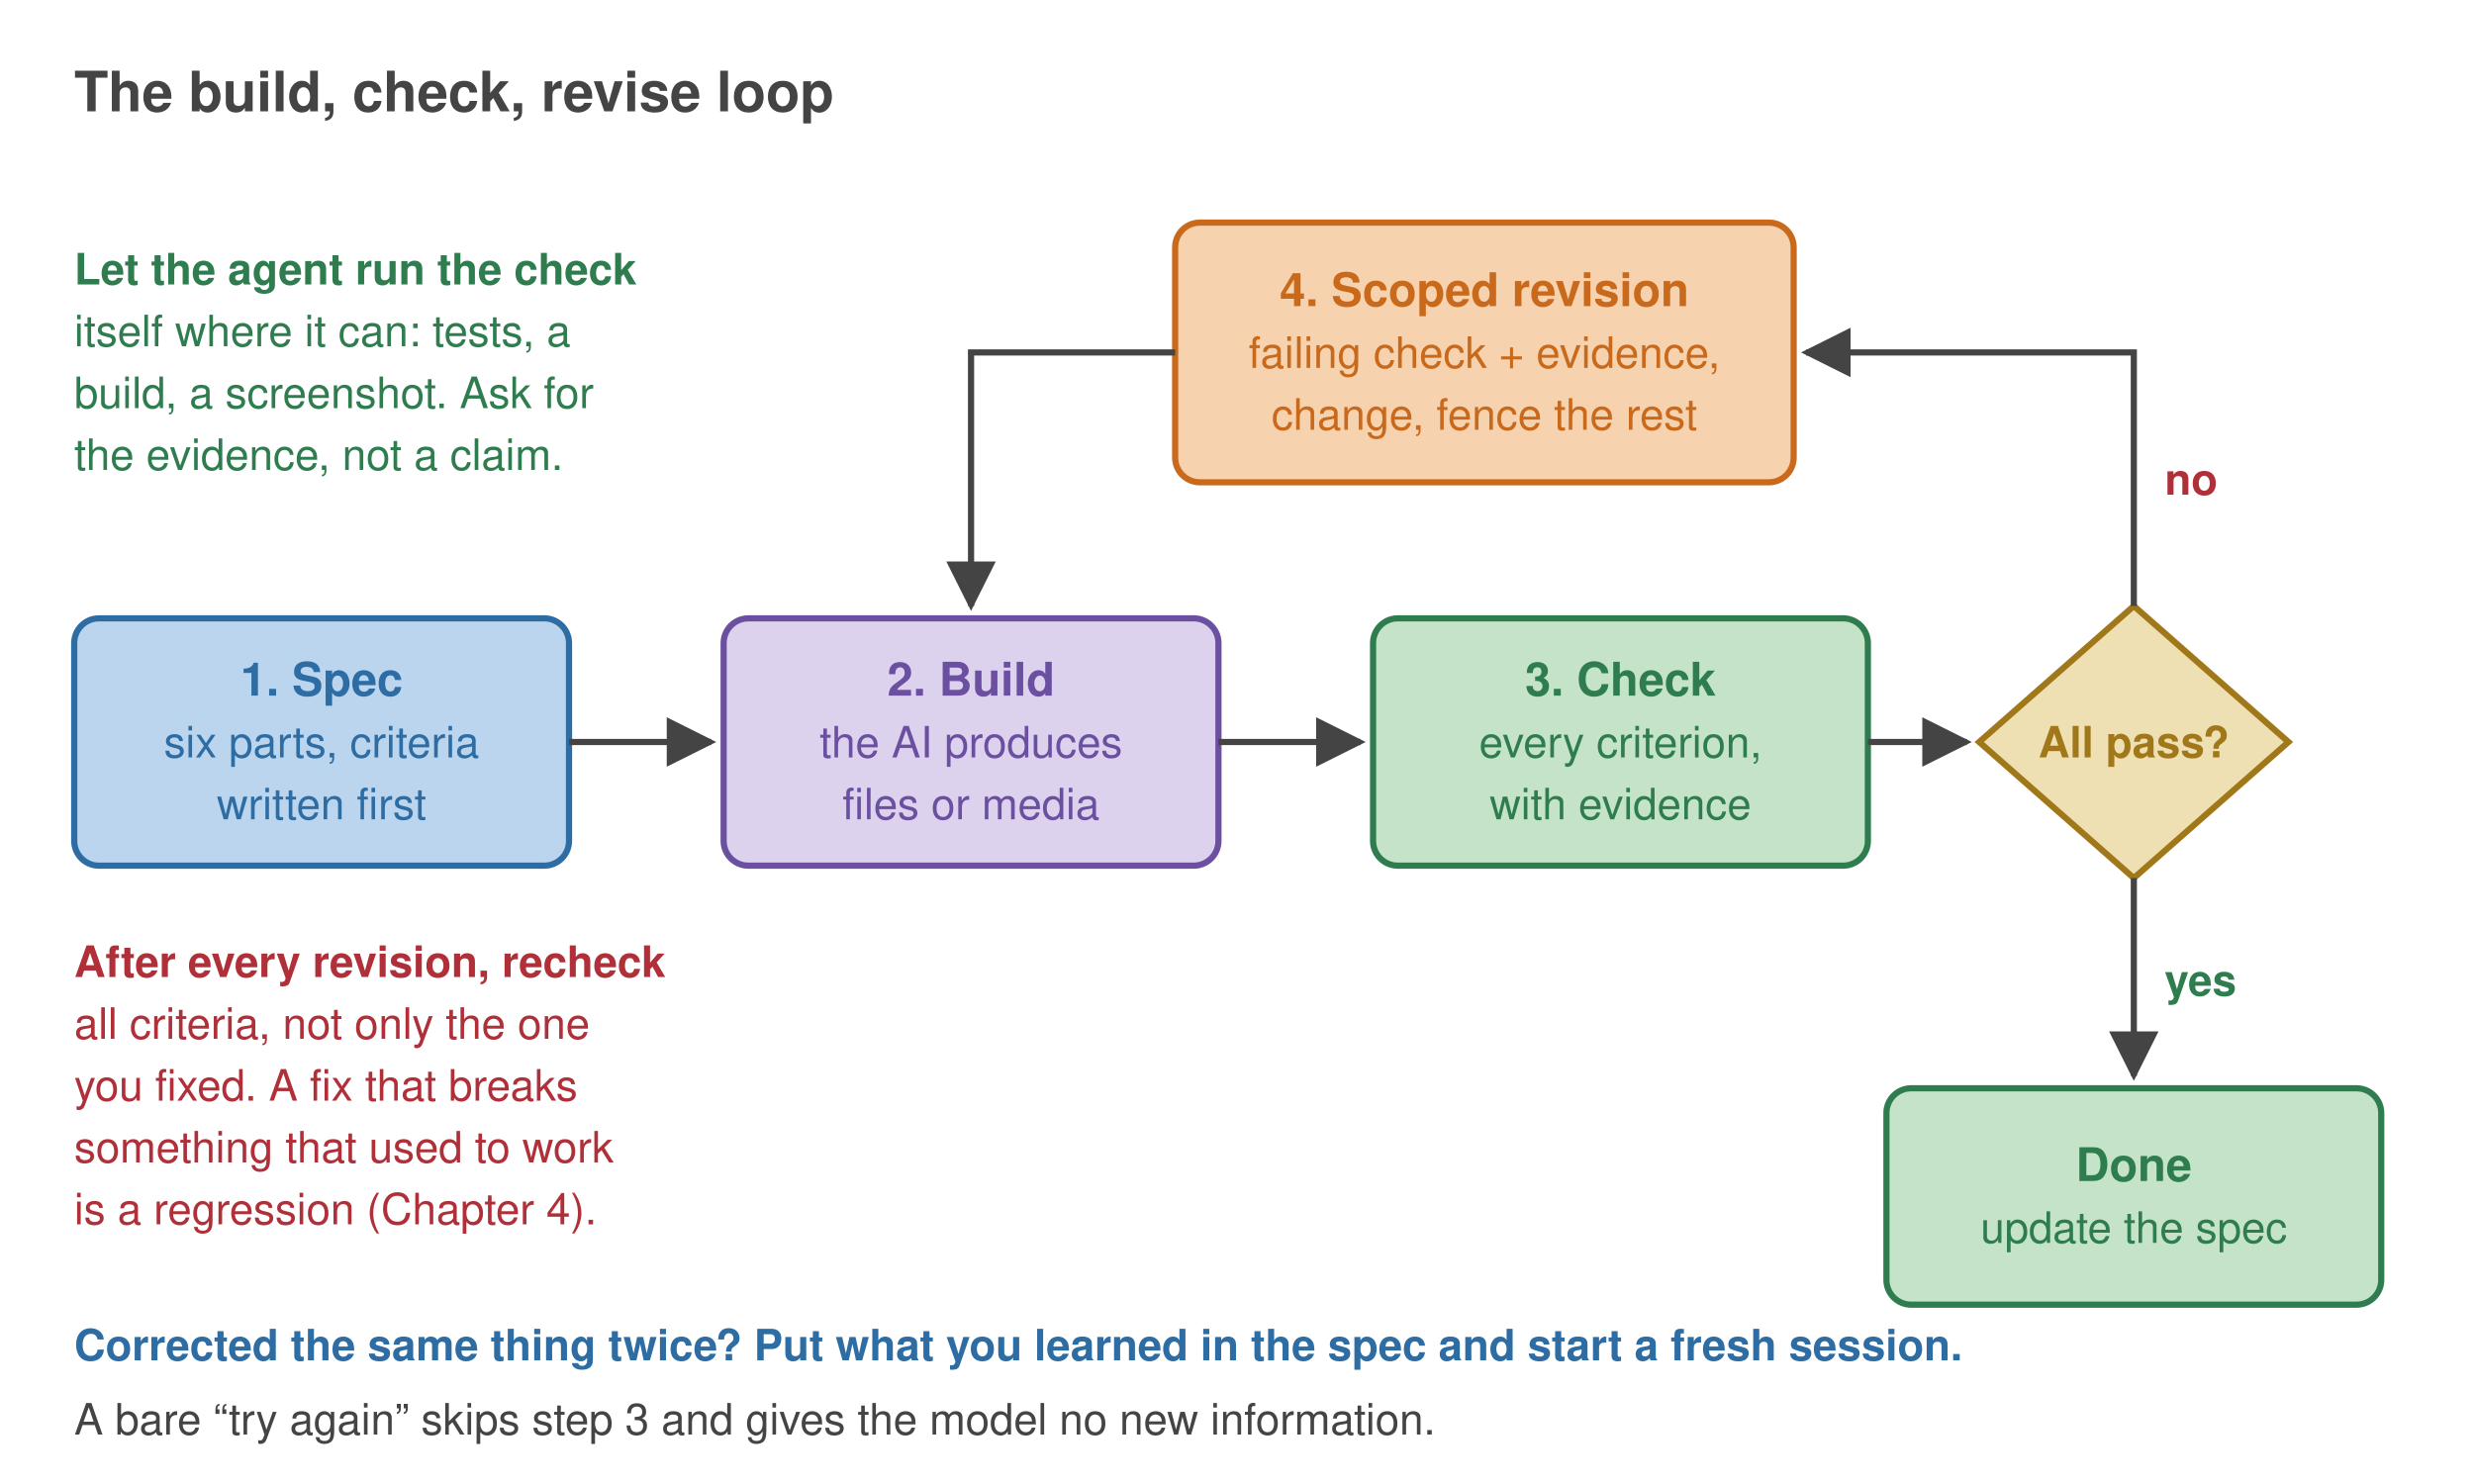
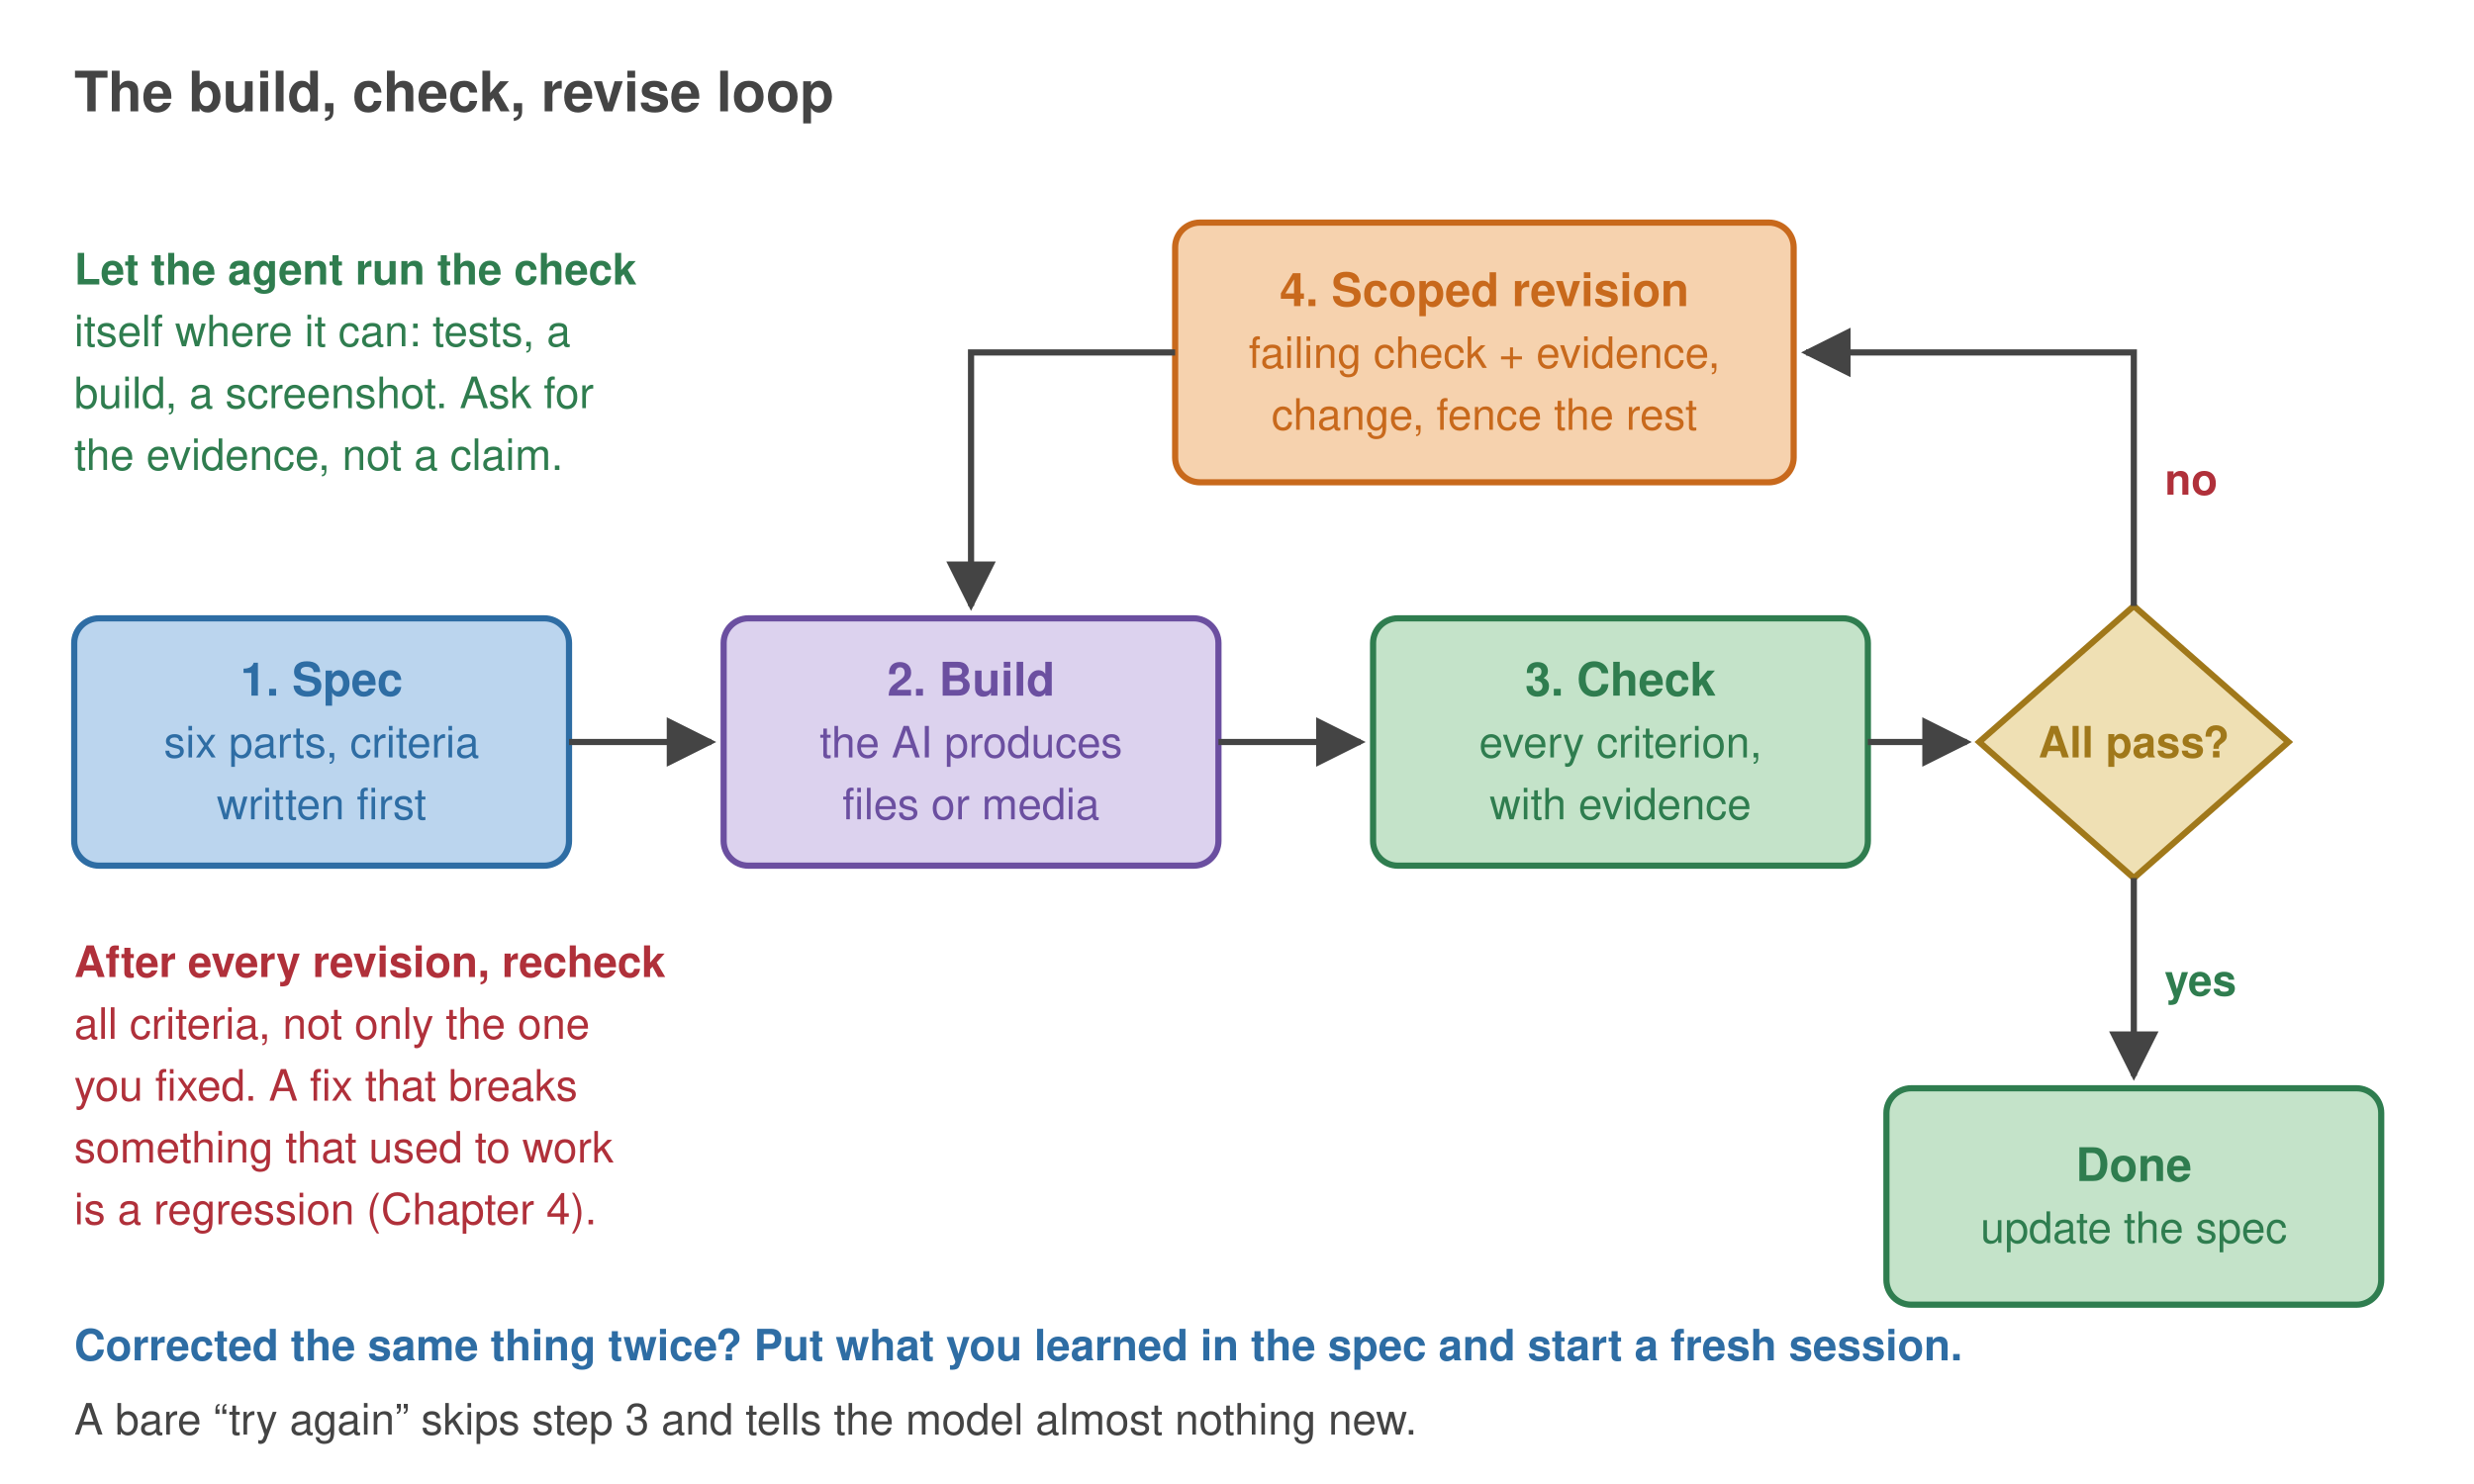
<svg xmlns="http://www.w3.org/2000/svg" viewBox="0 0 800 480">
  <rect width="800" height="480" fill="#ffffff" />
  <text x="24" y="36" font-family="Helvetica, Arial, sans-serif" font-size="18" fill="#444444" text-anchor="start" font-weight="bold">The build, check, revise loop</text>
  <defs>
    <marker id="a" viewBox="0 0 10 10" refX="9" refY="5" markerWidth="8" markerHeight="8" orient="auto">
      <path d="M0 0 L10 5 L0 10 Z" fill="#444444" />
    </marker>
  </defs>
  <rect x="24" y="200" width="160" height="80" rx="8" fill="#BBD5EE" stroke="#2E6DA4" stroke-width="2" />
  <text x="104.0" y="225.0" font-family="Helvetica, Arial, sans-serif" font-size="15" fill="#2E6DA4" text-anchor="middle" font-weight="bold">1. Spec</text>
  <text x="104.0" y="245.0" font-family="Helvetica, Arial, sans-serif" font-size="14" fill="#2E6DA4" text-anchor="middle" font-weight="normal">six parts, criteria</text>
  <text x="104.0" y="265.0" font-family="Helvetica, Arial, sans-serif" font-size="14" fill="#2E6DA4" text-anchor="middle" font-weight="normal">written first</text>
  <rect x="234" y="200" width="160" height="80" rx="8" fill="#DCD2EE" stroke="#6B4FA0" stroke-width="2" />
  <text x="314.0" y="225.0" font-family="Helvetica, Arial, sans-serif" font-size="15" fill="#6B4FA0" text-anchor="middle" font-weight="bold">2. Build</text>
  <text x="314.0" y="245.0" font-family="Helvetica, Arial, sans-serif" font-size="14" fill="#6B4FA0" text-anchor="middle" font-weight="normal">the AI produces</text>
  <text x="314.0" y="265.0" font-family="Helvetica, Arial, sans-serif" font-size="14" fill="#6B4FA0" text-anchor="middle" font-weight="normal">files or media</text>
  <rect x="444" y="200" width="160" height="80" rx="8" fill="#C4E3C9" stroke="#2F7D4F" stroke-width="2" />
  <text x="524.0" y="225.0" font-family="Helvetica, Arial, sans-serif" font-size="15" fill="#2F7D4F" text-anchor="middle" font-weight="bold">3. Check</text>
  <text x="524.0" y="245.0" font-family="Helvetica, Arial, sans-serif" font-size="14" fill="#2F7D4F" text-anchor="middle" font-weight="normal">every criterion,</text>
  <text x="524.0" y="265.0" font-family="Helvetica, Arial, sans-serif" font-size="14" fill="#2F7D4F" text-anchor="middle" font-weight="normal">with evidence</text>
  <path d="M640 240 L690 196 L740 240 L690 284 Z" fill="#EFE0B4" stroke="#A0781A" stroke-width="2" />
  <text x="690" y="245" font-family="Helvetica, Arial, sans-serif" font-size="14" fill="#A0781A" text-anchor="middle" font-weight="bold">All pass?</text>
  <rect x="610" y="352" width="160" height="70" rx="8" fill="#C4E3C9" stroke="#2F7D4F" stroke-width="2" />
  <text x="690.0" y="382.0" font-family="Helvetica, Arial, sans-serif" font-size="15" fill="#2F7D4F" text-anchor="middle" font-weight="bold">Done</text>
  <text x="690.0" y="402.0" font-family="Helvetica, Arial, sans-serif" font-size="14" fill="#2F7D4F" text-anchor="middle" font-weight="normal">update the spec</text>
  <rect x="380" y="72" width="200" height="84" rx="8" fill="#F6D2AE" stroke="#C8691C" stroke-width="2" />
  <text x="480.0" y="99.0" font-family="Helvetica, Arial, sans-serif" font-size="15" fill="#C8691C" text-anchor="middle" font-weight="bold">4. Scoped revision</text>
  <text x="480.0" y="119.0" font-family="Helvetica, Arial, sans-serif" font-size="14" fill="#C8691C" text-anchor="middle" font-weight="normal">failing check + evidence,</text>
  <text x="480.0" y="139.0" font-family="Helvetica, Arial, sans-serif" font-size="14" fill="#C8691C" text-anchor="middle" font-weight="normal">change, fence the rest</text>
  <line x1="184" y1="240" x2="230" y2="240" stroke="#444444" stroke-width="2" fill="none" marker-end="url(#a)" />
  <line x1="394" y1="240" x2="440" y2="240" stroke="#444444" stroke-width="2" fill="none" marker-end="url(#a)" />
  <line x1="604" y1="240" x2="636" y2="240" stroke="#444444" stroke-width="2" fill="none" marker-end="url(#a)" />
  <line x1="690" y1="284" x2="690" y2="348" stroke="#444444" stroke-width="2" fill="none" marker-end="url(#a)" />
  <text x="700" y="322" font-family="Helvetica, Arial, sans-serif" font-size="14" fill="#2F7D4F" text-anchor="start" font-weight="bold">yes</text>
  <path d="M690 196 L690 114 L584 114" stroke="#444444" stroke-width="2" fill="none" marker-end="url(#a)" />
  <text x="700" y="160" font-family="Helvetica, Arial, sans-serif" font-size="14" fill="#B0303A" text-anchor="start" font-weight="bold">no</text>
  <path d="M380 114 L314 114 L314 196" stroke="#444444" stroke-width="2" fill="none" marker-end="url(#a)" />
  <text x="24" y="316" font-family="Helvetica, Arial, sans-serif" font-size="14" fill="#B0303A" text-anchor="start" font-weight="bold">After every revision, recheck</text>
  <text x="24" y="336" font-family="Helvetica, Arial, sans-serif" font-size="14" fill="#B0303A" text-anchor="start" font-weight="normal">all criteria, not only the one</text>
  <text x="24" y="356" font-family="Helvetica, Arial, sans-serif" font-size="14" fill="#B0303A" text-anchor="start" font-weight="normal">you fixed. A fix that breaks</text>
  <text x="24" y="376" font-family="Helvetica, Arial, sans-serif" font-size="14" fill="#B0303A" text-anchor="start" font-weight="normal">something that used to work</text>
  <text x="24" y="396" font-family="Helvetica, Arial, sans-serif" font-size="14" fill="#B0303A" text-anchor="start" font-weight="normal">is a regression (Chapter 4).</text>
  <text x="24" y="92" font-family="Helvetica, Arial, sans-serif" font-size="14" fill="#2F7D4F" text-anchor="start" font-weight="bold">Let the agent run the check</text>
  <text x="24" y="112" font-family="Helvetica, Arial, sans-serif" font-size="14" fill="#2F7D4F" text-anchor="start" font-weight="normal">itself where it can: tests, a</text>
  <text x="24" y="132" font-family="Helvetica, Arial, sans-serif" font-size="14" fill="#2F7D4F" text-anchor="start" font-weight="normal">build, a screenshot. Ask for</text>
  <text x="24" y="152" font-family="Helvetica, Arial, sans-serif" font-size="14" fill="#2F7D4F" text-anchor="start" font-weight="normal">the evidence, not a claim.</text>
  <text x="24" y="440" font-family="Helvetica, Arial, sans-serif" font-size="14" fill="#2E6DA4" text-anchor="start" font-weight="bold">Corrected the same thing twice? Put what you learned in the spec and start a fresh session.</text>
-   <text x="24" y="464" font-family="Helvetica, Arial, sans-serif" font-size="14" fill="#444444" text-anchor="start" font-weight="normal">A bare “try again” skips step 3 and gives the model no new information.</text>
+   <text x="24" y="464" font-family="Helvetica, Arial, sans-serif" font-size="14" fill="#444444" text-anchor="start" font-weight="normal">A bare “try again” skips step 3 and tells the model almost nothing new.</text>
</svg>
